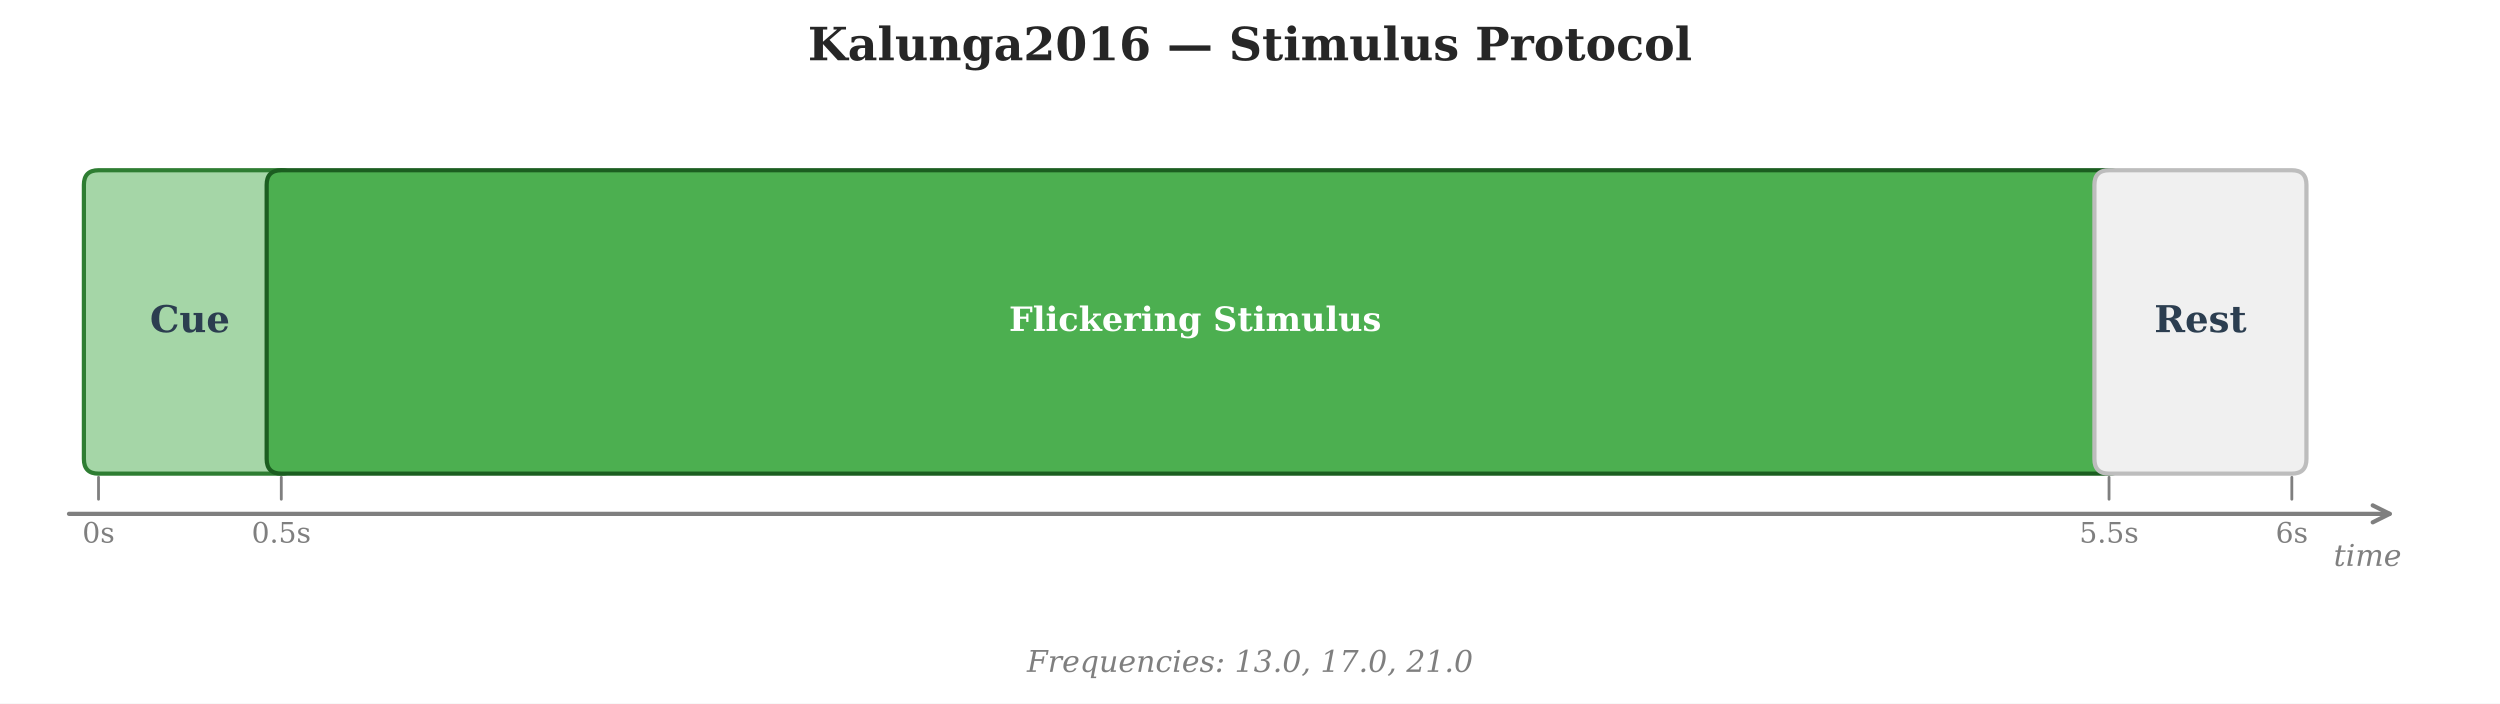
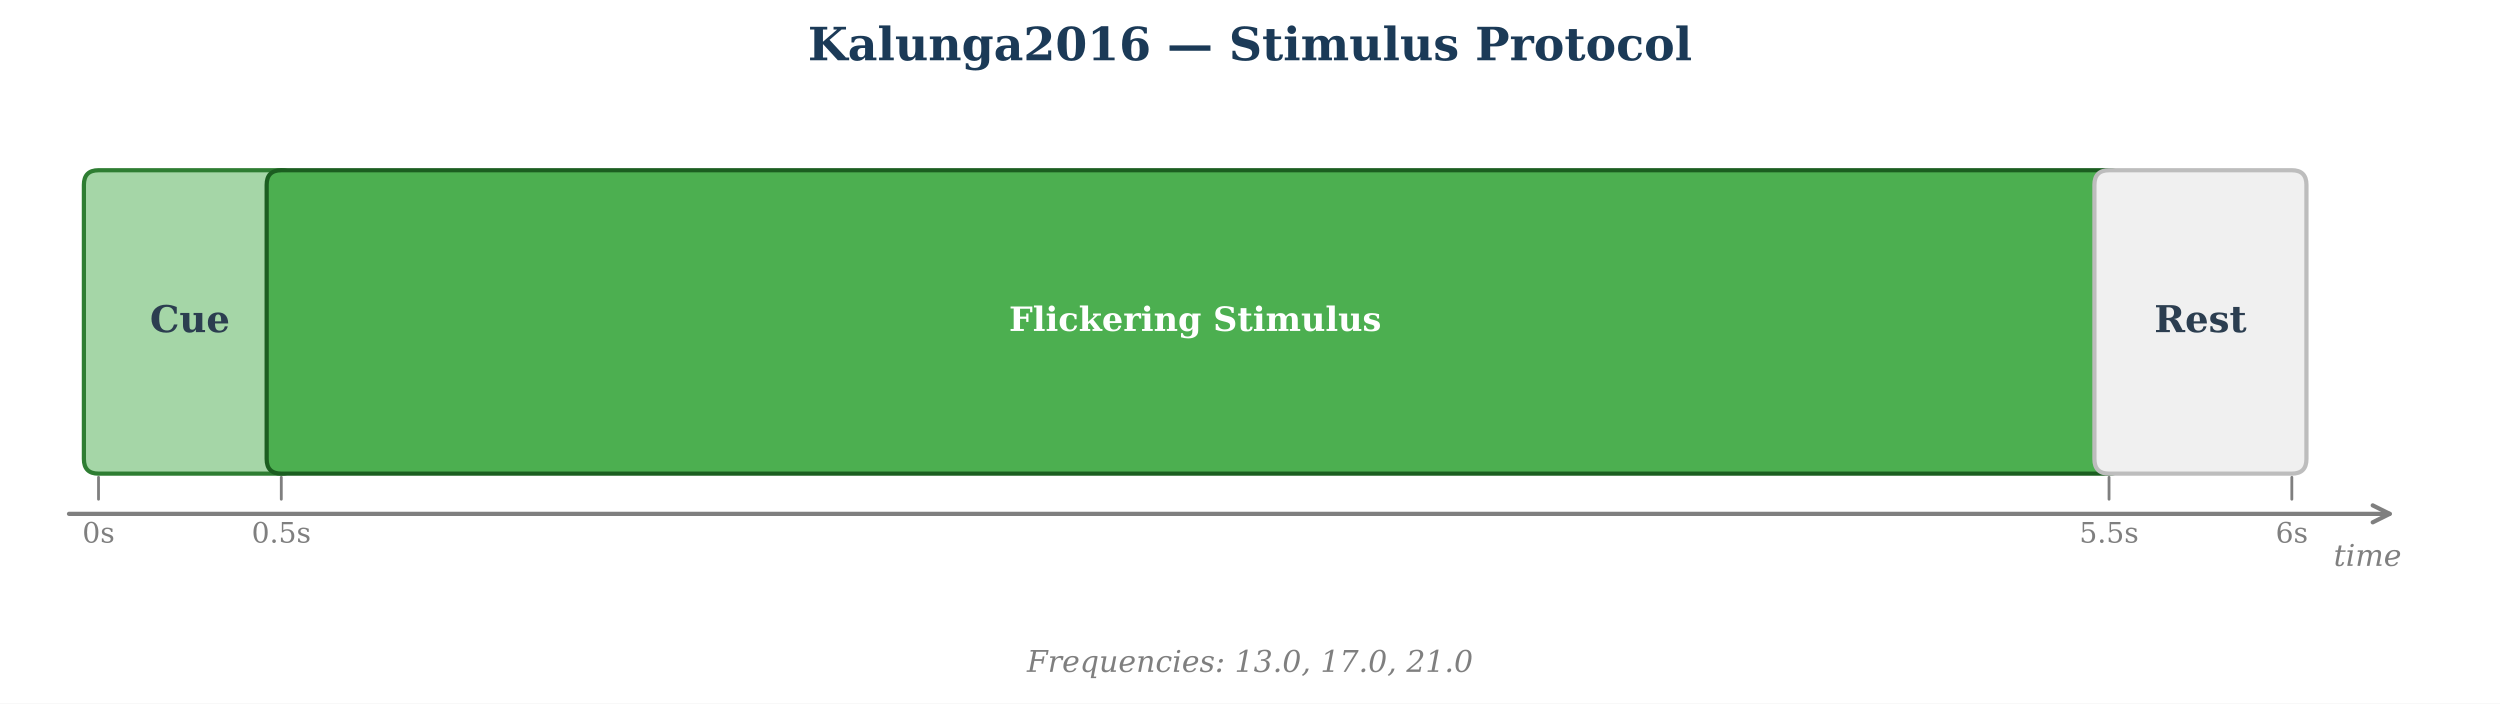
<svg xmlns="http://www.w3.org/2000/svg" xmlns:xlink="http://www.w3.org/1999/xlink" width="708.48pt" height="199.377pt" viewBox="0 0 708.48 199.377" version="1.1">
  <defs>
    <style type="text/css">*{stroke-linejoin: round; stroke-linecap: butt}</style>
  </defs>
  <g id="figure_1">
    <g id="patch_1">
      <path d="M 0 199.377  L 708.48 199.377  L 708.48 0  L 0 0  z " style="fill: #ffffff" />
    </g>
    <g id="axes_1">
      <g id="patch_2">
-         <path d="M 27.919 134.226  L 79.716 134.226  Q 83.86 134.226 83.86 130.082  L 83.86 52.387  Q 83.86 48.243 79.716 48.243  L 27.919 48.243  Q 23.775 48.243 23.775 52.387  L 23.775 130.082  Q 23.775 134.226 27.919 134.226  z " clip-path="url(#p975a5ae510)" style="fill: #a5d6a7; stroke: #2e7d32; stroke-width: 1.2" />
+         <path d="M 27.919 134.226  L 79.716 134.226  Q 83.86 134.226 83.86 130.082  L 83.86 52.387  Q 83.86 48.243 79.716 48.243  L 27.919 48.243  Q 23.775 48.243 23.775 52.387  L 23.775 130.082  Q 23.775 134.226 27.919 134.226  z " clip-path="url(#pebda225f97)" style="fill: #a5d6a7; stroke: #2e7d32; stroke-width: 1.2" />
      </g>
      <g id="patch_3">
-         <path d="M 79.716 134.226  L 597.686 134.226  Q 601.83 134.226 601.83 130.082  L 601.83 52.387  Q 601.83 48.243 597.686 48.243  L 79.716 48.243  Q 75.572 48.243 75.572 52.387  L 75.572 130.082  Q 75.572 134.226 79.716 134.226  z " clip-path="url(#p975a5ae510)" style="fill: #4caf50; stroke: #1b5e20; stroke-width: 1.2" />
+         <path d="M 79.716 134.226  L 597.686 134.226  Q 601.83 134.226 601.83 130.082  L 601.83 52.387  Q 601.83 48.243 597.686 48.243  L 79.716 48.243  Q 75.572 48.243 75.572 52.387  L 75.572 130.082  Q 75.572 134.226 79.716 134.226  z " clip-path="url(#pebda225f97)" style="fill: #4caf50; stroke: #1b5e20; stroke-width: 1.2" />
      </g>
      <g id="patch_4">
-         <path d="M 597.686 134.226  L 649.483 134.226  Q 653.627 134.226 653.627 130.082  L 653.627 52.387  Q 653.627 48.243 649.483 48.243  L 597.686 48.243  Q 593.542 48.243 593.542 52.387  L 593.542 130.082  Q 593.542 134.226 597.686 134.226  z " clip-path="url(#p975a5ae510)" style="fill: #f0f0f0; stroke: #bdbdbd; stroke-width: 1.2" />
+         <path d="M 597.686 134.226  L 649.483 134.226  Q 653.627 134.226 653.627 130.082  L 653.627 52.387  Q 653.627 48.243 649.483 48.243  L 597.686 48.243  Q 593.542 48.243 593.542 52.387  L 593.542 130.082  Q 593.542 134.226 597.686 134.226  z " clip-path="url(#pebda225f97)" style="fill: #f0f0f0; stroke: #bdbdbd; stroke-width: 1.2" />
      </g>
      <g id="line2d_1">
-         <path d="M 27.919 135.262  L 27.919 141.477  " clip-path="url(#p975a5ae510)" style="fill: none; stroke: #7f7f7f; stroke-width: 0.8; stroke-linecap: round" />
+         <path d="M 27.919 135.262  L 27.919 141.477  " clip-path="url(#pebda225f97)" style="fill: none; stroke: #7f7f7f; stroke-width: 0.8; stroke-linecap: round" />
      </g>
      <g id="line2d_2">
-         <path d="M 79.716 135.262  L 79.716 141.477  " clip-path="url(#p975a5ae510)" style="fill: none; stroke: #7f7f7f; stroke-width: 0.8; stroke-linecap: round" />
+         <path d="M 79.716 135.262  L 79.716 141.477  " clip-path="url(#pebda225f97)" style="fill: none; stroke: #7f7f7f; stroke-width: 0.8; stroke-linecap: round" />
      </g>
      <g id="line2d_3">
-         <path d="M 597.686 135.262  L 597.686 141.477  " clip-path="url(#p975a5ae510)" style="fill: none; stroke: #7f7f7f; stroke-width: 0.8; stroke-linecap: round" />
+         <path d="M 597.686 135.262  L 597.686 141.477  " clip-path="url(#pebda225f97)" style="fill: none; stroke: #7f7f7f; stroke-width: 0.8; stroke-linecap: round" />
      </g>
      <g id="line2d_4">
-         <path d="M 649.483 135.262  L 649.483 141.477  " clip-path="url(#p975a5ae510)" style="fill: none; stroke: #7f7f7f; stroke-width: 0.8; stroke-linecap: round" />
+         <path d="M 649.483 135.262  L 649.483 141.477  " clip-path="url(#pebda225f97)" style="fill: none; stroke: #7f7f7f; stroke-width: 0.8; stroke-linecap: round" />
      </g>
      <g id="text_1">
-         <g clip-path="url(#p975a5ae510)">
+         <g clip-path="url(#pebda225f97)">
          <g style="fill: #2c3e50" transform="translate(42.48141 94.13173) scale(0.105 -0.105)">
            <defs>
              <path id="DejaVuSerif-Bold-43" d="M 4769 1331  Q 4584 609 4106 259  Q 3628 -91 2822 -91  Q 1641 -91 955 561  Q 269 1213 269 2328  Q 269 3447 955 4098  Q 1641 4750 2822 4750  Q 3238 4750 3688 4650  Q 4138 4550 4641 4347  L 4641 3200  L 4244 3200  Q 4122 3788 3800 4080  Q 3478 4372 2950 4372  Q 2269 4372 1937 3870  Q 1606 3369 1606 2328  Q 1606 1288 1937 788  Q 2269 288 2956 288  Q 3422 288 3717 547  Q 4013 806 4147 1331  L 4769 1331  z " transform="scale(0.015625)" />
              <path id="DejaVuSerif-Bold-75" d="M 3963 3322  L 3963 378  L 4434 378  L 4434 0  L 2853 0  L 2853 469  Q 2656 172 2400 40  Q 2144 -91 1753 -91  Q 1194 -91 908 239  Q 622 569 622 1209  L 622 2944  L 147 2944  L 147 3322  L 1728 3322  L 1728 1381  Q 1728 763 1831 595  Q 1934 428 2209 428  Q 2544 428 2698 675  Q 2853 922 2853 1459  L 2853 2944  L 2450 2944  L 2450 3322  L 3963 3322  z " transform="scale(0.015625)" />
              <path id="DejaVuSerif-Bold-65" d="M 2566 1875  Q 2566 2531 2444 2795  Q 2322 3059 2028 3059  Q 1744 3059 1620 2800  Q 1497 2541 1497 1931  L 1497 1875  L 2566 1875  z M 3781 1503  L 1497 1503  L 1497 1478  Q 1497 834 1690 548  Q 1884 263 2316 263  Q 2675 263 2897 453  Q 3119 644 3181 1006  L 3700 1006  Q 3566 441 3166 175  Q 2766 -91 2047 -91  Q 1184 -91 723 364  Q 263 819 263 1663  Q 263 2488 734 2950  Q 1206 3413 2047 3413  Q 2872 3413 3312 2927  Q 3753 2441 3781 1503  z " transform="scale(0.015625)" />
            </defs>
            <use xlink:href="#DejaVuSerif-Bold-43" />
            <use xlink:href="#DejaVuSerif-Bold-75" transform="translate(79.58984 0)" />
            <use xlink:href="#DejaVuSerif-Bold-65" transform="translate(152.2949 0)" />
          </g>
        </g>
      </g>
      <g id="text_2">
-         <g clip-path="url(#p975a5ae510)">
+         <g clip-path="url(#pebda225f97)">
          <g style="fill: #ffffff" transform="translate(285.9395 93.78825) scale(0.095 -0.095)">
            <defs>
              <path id="DejaVuSerif-Bold-46" d="M 300 0  L 300 378  L 897 378  L 897 4288  L 300 4288  L 300 4666  L 4459 4666  L 4459 3566  L 4031 3566  L 4031 4238  L 2106 4238  L 2106 2741  L 3291 2741  L 3291 3334  L 3719 3334  L 3719 1722  L 3291 1722  L 3291 2316  L 2106 2316  L 2106 378  L 2841 378  L 2841 0  L 300 0  z " transform="scale(0.015625)" />
              <path id="DejaVuSerif-Bold-6c" d="M 1797 378  L 2272 378  L 2272 0  L 219 0  L 219 378  L 691 378  L 691 4488  L 219 4488  L 219 4863  L 1797 4863  L 1797 378  z " transform="scale(0.015625)" />
              <path id="DejaVuSerif-Bold-69" d="M 588 4263  Q 588 4516 763 4689  Q 938 4863 1191 4863  Q 1438 4863 1611 4689  Q 1784 4516 1784 4263  Q 1784 4016 1611 3842  Q 1438 3669 1191 3669  Q 938 3669 763 3841  Q 588 4013 588 4263  z M 1797 378  L 2272 378  L 2272 0  L 219 0  L 219 378  L 691 378  L 691 2944  L 219 2944  L 219 3322  L 1797 3322  L 1797 378  z " transform="scale(0.015625)" />
              <path id="DejaVuSerif-Bold-63" d="M 3609 1038  Q 3491 469 3123 189  Q 2756 -91 2125 -91  Q 1238 -91 750 368  Q 263 828 263 1663  Q 263 2488 744 2950  Q 1225 3413 2081 3413  Q 2428 3413 2781 3347  Q 3134 3281 3500 3150  L 3500 2228  L 3150 2228  Q 3100 2650 2903 2854  Q 2706 3059 2350 3059  Q 1888 3059 1692 2746  Q 1497 2434 1497 1663  Q 1497 909 1687 586  Q 1878 263 2309 263  Q 2644 263 2845 463  Q 3047 663 3091 1038  L 3609 1038  z " transform="scale(0.015625)" />
              <path id="DejaVuSerif-Bold-6b" d="M 2216 0  L 219 0  L 219 378  L 691 378  L 691 4488  L 219 4488  L 219 4863  L 1797 4863  L 1797 1741  L 3138 2944  L 2741 2944  L 2741 3322  L 4256 3322  L 4256 2944  L 3641 2944  L 2784 2175  L 4184 378  L 4544 378  L 4544 0  L 2638 0  L 2638 378  L 3028 378  L 2106 1563  L 1797 1288  L 1797 378  L 2216 378  L 2216 0  z " transform="scale(0.015625)" />
              <path id="DejaVuSerif-Bold-72" d="M 3438 3359  L 3438 2369  L 3084 2369  Q 3066 2634 2941 2764  Q 2816 2894 2578 2894  Q 2216 2894 2006 2575  Q 1797 2256 1797 1691  L 1797 378  L 2400 378  L 2400 0  L 219 0  L 219 378  L 691 378  L 691 2944  L 184 2944  L 184 3322  L 1797 3322  L 1797 2731  Q 1959 3078 2226 3245  Q 2494 3413 2881 3413  Q 2978 3413 3117 3398  Q 3256 3384 3438 3359  z " transform="scale(0.015625)" />
              <path id="DejaVuSerif-Bold-6e" d="M 219 0  L 219 378  L 691 378  L 691 2944  L 219 2944  L 219 3322  L 1797 3322  L 1797 2853  Q 1997 3150 2253 3281  Q 2509 3413 2900 3413  Q 3459 3413 3745 3083  Q 4031 2753 4031 2113  L 4031 378  L 4506 378  L 4506 0  L 2522 0  L 2522 378  L 2925 378  L 2925 2144  Q 2925 2566 2817 2730  Q 2709 2894 2444 2894  Q 2109 2894 1953 2648  Q 1797 2403 1797 1869  L 1797 378  L 2203 378  L 2203 0  L 219 0  z " transform="scale(0.015625)" />
              <path id="DejaVuSerif-Bold-67" d="M 3853 2944  L 3853 44  Q 3853 -656 3354 -1039  Q 2856 -1422 1947 -1422  Q 1616 -1422 1275 -1370  Q 934 -1319 575 -1216  L 575 -422  L 928 -422  Q 975 -750 1192 -909  Q 1409 -1069 1813 -1069  Q 2325 -1069 2536 -823  Q 2747 -578 2747 44  L 2747 422  Q 2606 163 2367 36  Q 2128 -91 1778 -91  Q 1072 -91 667 378  Q 263 847 263 1663  Q 263 2481 667 2947  Q 1072 3413 1778 3413  Q 2128 3413 2367 3286  Q 2606 3159 2747 2900  L 2747 3322  L 4325 3322  L 4325 2944  L 3853 2944  z M 2747 1825  Q 2747 2406 2597 2665  Q 2447 2925 2119 2925  Q 1775 2925 1636 2651  Q 1497 2378 1497 1663  Q 1497 947 1637 672  Q 1778 397 2119 397  Q 2447 397 2597 656  Q 2747 916 2747 1497  L 2747 1825  z " transform="scale(0.015625)" />
              <path id="DejaVuSerif-Bold-20" transform="scale(0.015625)" />
              <path id="DejaVuSerif-Bold-53" d="M 494 225  L 494 1331  L 891 1331  Q 981 806 1318 547  Q 1656 288 2253 288  Q 2738 288 2991 472  Q 3244 656 3244 1013  Q 3244 1294 3072 1450  Q 2900 1606 2363 1741  L 1663 1913  Q 978 2088 700 2398  Q 422 2709 422 3284  Q 422 3978 883 4364  Q 1344 4750 2175 4750  Q 2584 4750 3026 4681  Q 3469 4613 3944 4475  L 3944 3444  L 3547 3444  Q 3456 3925 3150 4148  Q 2844 4372 2278 4372  Q 1816 4372 1580 4211  Q 1344 4050 1344 3731  Q 1344 3441 1506 3289  Q 1669 3138 2303 2975  L 3003 2803  Q 3653 2641 3945 2297  Q 4238 1953 4238 1350  Q 4238 644 3750 276  Q 3263 -91 2316 -91  Q 1859 -91 1409 -12  Q 959 66 494 225  z " transform="scale(0.015625)" />
              <path id="DejaVuSerif-Bold-74" d="M 634 2944  L 153 2944  L 153 3322  L 634 3322  L 634 4353  L 1741 4353  L 1741 3322  L 2663 3322  L 2663 2944  L 1741 2944  L 1741 909  Q 1741 475 1809 369  Q 1878 263 2059 263  Q 2259 263 2356 397  Q 2453 531 2459 813  L 2925 813  Q 2897 313 2651 111  Q 2406 -91 1806 -91  Q 1122 -91 878 123  Q 634 338 634 909  L 634 2944  z " transform="scale(0.015625)" />
              <path id="DejaVuSerif-Bold-6d" d="M 3884 2778  Q 4116 3109 4384 3261  Q 4653 3413 5013 3413  Q 5584 3413 5867 3089  Q 6150 2766 6150 2113  L 6150 378  L 6625 378  L 6625 0  L 4647 0  L 4647 378  L 5044 378  L 5044 1947  Q 5044 2569 4948 2731  Q 4853 2894 4594 2894  Q 4300 2894 4137 2667  Q 3975 2441 3975 2022  L 3975 378  L 4372 378  L 4372 0  L 2472 0  L 2472 378  L 2869 378  L 2869 1947  Q 2869 2569 2772 2731  Q 2675 2894 2419 2894  Q 2122 2894 1959 2667  Q 1797 2441 1797 2022  L 1797 378  L 2194 378  L 2194 0  L 219 0  L 219 378  L 691 378  L 691 2944  L 219 2944  L 219 3322  L 1797 3322  L 1797 2853  Q 1991 3144 2241 3278  Q 2491 3413 2834 3413  Q 3241 3413 3494 3258  Q 3747 3103 3884 2778  z " transform="scale(0.015625)" />
              <path id="DejaVuSerif-Bold-73" d="M 300 97  L 300 1025  L 653 1025  Q 697 653 931 458  Q 1166 263 1569 263  Q 1906 263 2086 380  Q 2266 497 2266 716  Q 2266 916 2152 1025  Q 2038 1134 1709 1216  L 1253 1331  Q 738 1459 506 1698  Q 275 1938 275 2344  Q 275 2884 650 3148  Q 1025 3413 1806 3413  Q 2100 3413 2433 3364  Q 2766 3316 3169 3213  L 3169 2375  L 2816 2375  Q 2788 2716 2573 2887  Q 2359 3059 1959 3059  Q 1622 3059 1448 2951  Q 1275 2844 1275 2638  Q 1275 2469 1375 2372  Q 1475 2275 1734 2209  L 2188 2094  Q 2841 1928 3091 1684  Q 3341 1441 3341 1006  Q 3341 444 2939 176  Q 2538 -91 1691 -91  Q 1381 -91 1034 -44  Q 688 3 300 97  z " transform="scale(0.015625)" />
            </defs>
            <use xlink:href="#DejaVuSerif-Bold-46" />
            <use xlink:href="#DejaVuSerif-Bold-6c" transform="translate(70.99609 0)" />
            <use xlink:href="#DejaVuSerif-Bold-69" transform="translate(108.9844 0)" />
            <use xlink:href="#DejaVuSerif-Bold-63" transform="translate(146.9727 0)" />
            <use xlink:href="#DejaVuSerif-Bold-6b" transform="translate(207.8613 0)" />
            <use xlink:href="#DejaVuSerif-Bold-65" transform="translate(277.1484 0)" />
            <use xlink:href="#DejaVuSerif-Bold-72" transform="translate(340.7715 0)" />
            <use xlink:href="#DejaVuSerif-Bold-69" transform="translate(393.457 0)" />
            <use xlink:href="#DejaVuSerif-Bold-6e" transform="translate(431.4453 0)" />
            <use xlink:href="#DejaVuSerif-Bold-67" transform="translate(504.1504 0)" />
            <use xlink:href="#DejaVuSerif-Bold-20" transform="translate(574.0723 0)" />
            <use xlink:href="#DejaVuSerif-Bold-53" transform="translate(608.8867 0)" />
            <use xlink:href="#DejaVuSerif-Bold-74" transform="translate(681.1035 0)" />
            <use xlink:href="#DejaVuSerif-Bold-69" transform="translate(727.2949 0)" />
            <use xlink:href="#DejaVuSerif-Bold-6d" transform="translate(765.2832 0)" />
            <use xlink:href="#DejaVuSerif-Bold-75" transform="translate(871.0938 0)" />
            <use xlink:href="#DejaVuSerif-Bold-6c" transform="translate(943.7988 0)" />
            <use xlink:href="#DejaVuSerif-Bold-75" transform="translate(981.7871 0)" />
            <use xlink:href="#DejaVuSerif-Bold-73" transform="translate(1054.492 0)" />
          </g>
        </g>
      </g>
      <g id="text_3">
-         <g clip-path="url(#p975a5ae510)">
+         <g clip-path="url(#pebda225f97)">
          <g style="fill: #2c3e50" transform="translate(610.5005 94.13173) scale(0.105 -0.105)">
            <defs>
              <path id="DejaVuSerif-Bold-52" d="M 3397 2278  Q 3675 2238 3865 2094  Q 4056 1950 4197 1678  L 4878 378  L 5356 378  L 5356 0  L 3822 0  L 3078 1409  Q 2863 1847 2711 1967  Q 2559 2088 2291 2088  L 2100 2088  L 2100 378  L 2700 378  L 2700 0  L 300 0  L 300 378  L 897 378  L 897 4288  L 300 4288  L 300 4666  L 2963 4666  Q 3775 4666 4217 4339  Q 4659 4013 4659 3413  Q 4659 2925 4345 2642  Q 4031 2359 3397 2278  z M 2100 2463  L 2509 2463  Q 2947 2463 3183 2700  Q 3419 2938 3419 3378  Q 3419 3819 3183 4053  Q 2947 4288 2509 4288  L 2100 4288  L 2100 2463  z " transform="scale(0.015625)" />
            </defs>
            <use xlink:href="#DejaVuSerif-Bold-52" />
            <use xlink:href="#DejaVuSerif-Bold-65" transform="translate(83.10547 0)" />
            <use xlink:href="#DejaVuSerif-Bold-73" transform="translate(146.7285 0)" />
            <use xlink:href="#DejaVuSerif-Bold-74" transform="translate(203.0273 0)" />
          </g>
        </g>
      </g>
      <g id="text_4">
        <g style="fill: #7f7f7f" transform="translate(23.32131 153.7719) scale(0.08 -0.08)">
          <defs>
            <path id="DejaVuSerif-30" d="M 2034 219  Q 2513 219 2750 744  Q 2988 1269 2988 2328  Q 2988 3391 2750 3916  Q 2513 4441 2034 4441  Q 1556 4441 1318 3916  Q 1081 3391 1081 2328  Q 1081 1269 1318 744  Q 1556 219 2034 219  z M 2034 -91  Q 1275 -91 848 546  Q 422 1184 422 2328  Q 422 3475 848 4112  Q 1275 4750 2034 4750  Q 2797 4750 3222 4112  Q 3647 3475 3647 2328  Q 3647 1184 3222 546  Q 2797 -91 2034 -91  z " transform="scale(0.015625)" />
            <path id="DejaVuSerif-73" d="M 359 184  L 359 959  L 691 959  Q 703 588 923 403  Q 1144 219 1575 219  Q 1963 219 2166 364  Q 2369 509 2369 788  Q 2369 1006 2220 1140  Q 2072 1275 1594 1428  L 1178 1569  Q 750 1706 558 1912  Q 366 2119 366 2438  Q 366 2894 700 3153  Q 1034 3413 1625 3413  Q 1888 3413 2178 3344  Q 2469 3275 2778 3144  L 2778 2419  L 2447 2419  Q 2434 2741 2221 2922  Q 2009 3103 1644 3103  Q 1281 3103 1095 2975  Q 909 2847 909 2591  Q 909 2381 1050 2254  Q 1191 2128 1613 1997  L 2069 1856  Q 2541 1709 2748 1489  Q 2956 1269 2956 922  Q 2956 450 2595 179  Q 2234 -91 1600 -91  Q 1278 -91 972 -22  Q 666 47 359 184  z " transform="scale(0.015625)" />
          </defs>
          <use xlink:href="#DejaVuSerif-30" />
          <use xlink:href="#DejaVuSerif-73" transform="translate(63.62305 0)" />
        </g>
      </g>
      <g id="text_5">
        <g style="fill: #7f7f7f" transform="translate(71.30207 153.7719) scale(0.08 -0.08)">
          <defs>
            <path id="DejaVuSerif-2e" d="M 603 325  Q 603 500 722 622  Q 841 744 1019 744  Q 1191 744 1312 622  Q 1434 500 1434 325  Q 1434 153 1312 31  Q 1191 -91 1019 -91  Q 841 -91 722 29  Q 603 150 603 325  z " transform="scale(0.015625)" />
            <path id="DejaVuSerif-35" d="M 3219 4666  L 3219 4153  L 1081 4153  L 1081 2816  Q 1244 2928 1461 2984  Q 1678 3041 1947 3041  Q 2703 3041 3140 2622  Q 3578 2203 3578 1478  Q 3578 738 3136 323  Q 2694 -91 1894 -91  Q 1572 -91 1234 -12  Q 897 66 544 225  L 544 1131  L 897 1131  Q 925 688 1179 453  Q 1434 219 1894 219  Q 2388 219 2653 544  Q 2919 869 2919 1478  Q 2919 2084 2655 2407  Q 2391 2731 1894 2731  Q 1613 2731 1398 2631  Q 1184 2531 1019 2322  L 750 2322  L 750 4666  L 3219 4666  z " transform="scale(0.015625)" />
          </defs>
          <use xlink:href="#DejaVuSerif-30" />
          <use xlink:href="#DejaVuSerif-2e" transform="translate(63.62305 0)" />
          <use xlink:href="#DejaVuSerif-35" transform="translate(95.41016 0)" />
          <use xlink:href="#DejaVuSerif-73" transform="translate(159.0332 0)" />
        </g>
      </g>
      <g id="text_6">
        <g style="fill: #7f7f7f" transform="translate(589.2722 153.7719) scale(0.08 -0.08)">
          <use xlink:href="#DejaVuSerif-35" />
          <use xlink:href="#DejaVuSerif-2e" transform="translate(63.62305 0)" />
          <use xlink:href="#DejaVuSerif-35" transform="translate(95.41016 0)" />
          <use xlink:href="#DejaVuSerif-73" transform="translate(159.0332 0)" />
        </g>
      </g>
      <g id="text_7">
        <g style="fill: #7f7f7f" transform="translate(644.8855 153.7719) scale(0.08 -0.08)">
          <defs>
            <path id="DejaVuSerif-36" d="M 2094 219  Q 2534 219 2771 542  Q 3009 866 3009 1472  Q 3009 2078 2771 2401  Q 2534 2725 2094 2725  Q 1647 2725 1412 2412  Q 1178 2100 1178 1509  Q 1178 888 1415 553  Q 1653 219 2094 219  z M 1075 2569  Q 1288 2803 1556 2918  Q 1825 3034 2163 3034  Q 2859 3034 3264 2615  Q 3669 2197 3669 1472  Q 3669 763 3233 336  Q 2797 -91 2069 -91  Q 1278 -91 853 498  Q 428 1088 428 2181  Q 428 3406 931 4078  Q 1434 4750 2350 4750  Q 2597 4750 2869 4703  Q 3141 4656 3425 4563  L 3425 3794  L 3072 3794  Q 3034 4109 2831 4275  Q 2628 4441 2284 4441  Q 1678 4441 1381 3981  Q 1084 3522 1075 2569  z " transform="scale(0.015625)" />
          </defs>
          <use xlink:href="#DejaVuSerif-36" />
          <use xlink:href="#DejaVuSerif-73" transform="translate(63.62305 0)" />
        </g>
      </g>
      <g id="patch_5">
        <path d="M 19.56 145.621  Q 349.061 145.621 677.22 145.621  " style="fill: none; stroke: #7f7f7f; stroke-width: 1.2; stroke-linecap: round" />
        <path d="M 672.42 143.221  L 677.22 145.621  L 672.42 148.021  " style="fill: none; stroke: #7f7f7f; stroke-width: 1.2; stroke-linecap: round" />
      </g>
      <g id="text_8">
        <g style="fill: #7f7f7f" transform="translate(661.3353 160.3674) scale(0.085 -0.085)">
          <defs>
            <path id="DejaVuSerif-Italic-74" d="M 856 2988  L 350 2988  L 416 3322  L 922 3322  L 1122 4353  L 1700 4353  L 1500 3322  L 2581 3322  L 2516 2988  L 1434 2988  L 1025 878  Q 978 631 978 488  Q 978 388 1000 338  Q 1059 219 1278 219  Q 1503 219 1633 351  Q 1763 484 1825 781  L 2259 781  Q 2147 328 1884 118  Q 1622 -91 1169 -91  Q 672 -91 506 131  Q 406 266 406 516  Q 406 675 447 878  L 856 2988  z " transform="scale(0.015625)" />
            <path id="DejaVuSerif-Italic-69" d="M 1009 4353  Q 1038 4497 1163 4603  Q 1288 4709 1434 4709  Q 1578 4709 1663 4603  Q 1728 4522 1728 4422  Q 1728 4388 1719 4353  Q 1691 4206 1567 4103  Q 1444 4000 1297 4000  Q 1150 4000 1066 4103  Q 1003 4181 1003 4281  Q 1003 4316 1009 4353  z M 963 331  L 1506 331  L 1444 0  L 325 0  L 903 2988  L 353 2988  L 419 3322  L 1544 3322  L 963 331  z " transform="scale(0.015625)" />
            <path id="DejaVuSerif-Italic-6d" d="M 3503 2675  Q 3741 3041 4034 3227  Q 4328 3413 4672 3413  Q 5194 3413 5388 3088  Q 5503 2894 5503 2578  Q 5503 2372 5453 2113  L 5106 331  L 5625 331  L 5563 0  L 4469 0  L 4866 2047  Q 4913 2291 4913 2466  Q 4913 2659 4856 2772  Q 4750 2988 4403 2988  Q 4019 2988 3761 2697  Q 3503 2406 3394 1850  L 3034 0  L 2459 0  L 2863 2069  Q 2906 2303 2906 2472  Q 2906 2666 2850 2775  Q 2741 2988 2394 2988  Q 2009 2988 1751 2697  Q 1494 2406 1384 1850  L 1025 0  L 450 0  L 1031 2994  L 481 2994  L 544 3322  L 1669 3322  L 1556 2731  Q 1778 3063 2059 3238  Q 2341 3413 2653 3413  Q 3041 3413 3262 3220  Q 3484 3028 3503 2675  z " transform="scale(0.015625)" />
            <path id="DejaVuSerif-Italic-65" d="M 938 1275  Q 925 1156 925 1050  Q 925 756 1031 563  Q 1216 219 1709 219  Q 2072 219 2250 328  Q 2569 525 2644 778  L 3066 778  Q 2941 381 2475 103  Q 2150 -91 1506 -91  Q 863 -91 516 388  Q 272 722 272 1206  Q 272 1419 319 1659  Q 472 2450 1000 2931  Q 1528 3413 2278 3413  Q 3500 3413 3500 2547  Q 3500 1913 2859 1603  Q 2206 1288 938 1275  z M 2541 1975  Q 2891 2181 2891 2569  Q 2891 3103 2181 3103  Q 1763 3103 1472 2784  Q 1181 2466 1003 1606  Q 2006 1653 2541 1975  z " transform="scale(0.015625)" />
          </defs>
          <use xlink:href="#DejaVuSerif-Italic-74" />
          <use xlink:href="#DejaVuSerif-Italic-69" transform="translate(40.18555 0)" />
          <use xlink:href="#DejaVuSerif-Italic-6d" transform="translate(72.16797 0)" />
          <use xlink:href="#DejaVuSerif-Italic-65" transform="translate(166.9922 0)" />
        </g>
      </g>
      <g id="text_9">
        <g style="fill: #7f7f7f" transform="translate(291.0239 190.4097) scale(0.085 -0.085)">
          <defs>
            <path id="DejaVuSerif-Italic-46" d="M -97 0  L -34 331  L 559 331  L 1338 4331  L 744 4331  L 809 4666  L 4628 4666  L 4428 3628  L 4044 3628  L 4169 4281  L 1963 4281  L 1659 2719  L 3253 2719  L 3366 3303  L 3750 3303  L 3450 1753  L 3066 1753  L 3178 2338  L 1584 2338  L 1194 331  L 1941 331  L 1878 0  L -97 0  z " transform="scale(0.015625)" />
            <path id="DejaVuSerif-Italic-72" d="M 3375 3328  L 3213 2497  L 2881 2497  Q 2891 2559 2891 2613  Q 2891 2775 2816 2866  Q 2719 2988 2484 2988  Q 2059 2988 1775 2694  Q 1491 2400 1384 1850  L 1025 0  L 450 0  L 1031 2994  L 481 2994  L 544 3322  L 1669 3322  L 1556 2731  Q 1791 3078 2089 3245  Q 2388 3413 2769 3413  Q 2909 3413 3059 3391  Q 3209 3369 3375 3328  z " transform="scale(0.015625)" />
            <path id="DejaVuSerif-Italic-71" d="M 2684 519  Q 2469 206 2206 56  Q 1944 -91 1597 -91  Q 1047 -91 769 281  Q 594 516 575 841  Q 563 1031 606 1256  Q 822 2359 1588 2928  Q 2241 3409 3006 3413  Q 3613 3416 3803 3322  L 2963 -1000  L 3516 -1000  L 3450 -1331  L 2322 -1331  L 2684 519  z M 2916 3094  Q 2316 3094 1850 2625  Q 1388 2153 1219 1297  Q 1172 1044 1184 853  Q 1197 659 1275 528  Q 1428 269 1828 269  Q 2222 269 2489 583  Q 2756 897 2872 1497  L 3166 3003  Q 3169 3094 2916 3094  z " transform="scale(0.015625)" />
            <path id="DejaVuSerif-Italic-75" d="M 3097 3322  L 3672 3322  L 3091 331  L 3634 331  L 3572 0  L 2453 0  L 2566 588  Q 2341 256 2055 82  Q 1769 -91 1434 -91  Q 881 -91 681 225  Q 559 413 559 734  Q 559 944 613 1209  L 956 2988  L 438 2988  L 503 3322  L 1600 3322  L 1225 1388  Q 1163 1066 1163 853  Q 1163 663 1213 556  Q 1316 331 1697 331  Q 2097 331 2364 625  Q 2631 919 2738 1478  L 3097 3322  z " transform="scale(0.015625)" />
            <path id="DejaVuSerif-Italic-6e" d="M 450 0  L 1031 2988  L 481 2988  L 544 3322  L 1669 3322  L 1556 2731  Q 1781 3069 2068 3241  Q 2356 3413 2694 3413  Q 3244 3413 3444 3097  Q 3563 2906 3563 2588  Q 3563 2378 3509 2113  L 3163 331  L 3675 331  L 3613 0  L 2522 0  L 2897 1931  Q 2959 2253 2959 2469  Q 2959 2659 2909 2769  Q 2803 2994 2425 2994  Q 2025 2994 1759 2701  Q 1494 2409 1384 1850  L 1025 0  L 450 0  z " transform="scale(0.015625)" />
            <path id="DejaVuSerif-Italic-63" d="M 3163 997  Q 2938 466 2536 187  Q 2134 -91 1584 -91  Q 859 -91 513 388  Q 272 722 272 1203  Q 272 1419 319 1663  Q 475 2459 1008 2936  Q 1541 3413 2266 3413  Q 2581 3413 2879 3339  Q 3178 3266 3463 3116  L 3300 2266  L 2966 2266  Q 2966 2309 2966 2347  Q 2966 2722 2803 2903  Q 2622 3103 2213 3103  Q 1747 3103 1439 2742  Q 1131 2381 991 1663  Q 928 1334 928 1078  Q 928 778 1016 581  Q 1181 219 1650 219  Q 2022 219 2281 412  Q 2541 606 2700 997  L 3163 997  z " transform="scale(0.015625)" />
            <path id="DejaVuSerif-Italic-73" d="M 222 959  L 553 959  Q 541 869 541 788  Q 541 219 1313 219  Q 2088 219 2200 788  Q 2209 844 2209 944  Q 2209 1041 2103 1158  Q 1997 1275 1550 1428  L 1159 1569  Q 759 1706 629 1882  Q 500 2059 500 2263  Q 500 2344 516 2438  Q 606 2894 990 3153  Q 1375 3413 1931 3413  Q 2484 3413 3066 3144  L 2925 2419  L 2594 2419  Q 2606 2491 2606 2553  Q 2606 2781 2448 2942  Q 2291 3103 1925 3103  Q 1191 3103 1091 2591  Q 1078 2538 1078 2444  Q 1078 2347 1179 2237  Q 1281 2128 1678 1997  L 2106 1856  Q 2550 1709 2716 1488  Q 2831 1331 2831 1178  Q 2831 522 2306 181  Q 1894 -91 1262 -91  Q 631 -91 72 184  L 222 959  z " transform="scale(0.015625)" />
            <path id="DejaVuSerif-Italic-3a" d="M 529 29  Q 434 150 468 325  Q 503 500 647 622  Q 791 744 966 744  Q 1141 744 1237 622  Q 1334 500 1300 325  Q 1266 150 1123 29  Q 981 -91 803 -91  Q 625 -91 529 29  z M 926 2067  Q 828 2188 862 2363  Q 897 2538 1040 2658  Q 1184 2778 1359 2778  Q 1538 2778 1633 2659  Q 1728 2541 1693 2362  Q 1659 2184 1518 2065  Q 1378 1947 1200 1947  Q 1025 1947 926 2067  z " transform="scale(0.015625)" />
            <path id="DejaVuSerif-Italic-20" transform="scale(0.015625)" />
            <path id="DejaVuSerif-Italic-31" d="M 447 0  L 513 331  L 1325 331  L 2078 4213  L 1019 3603  L 1100 4013  L 2381 4750  L 2813 4750  L 1953 331  L 2766 331  L 2700 0  L 447 0  z " transform="scale(0.015625)" />
            <path id="DejaVuSerif-Italic-33" d="M 1038 4469  Q 1431 4606 1781 4678  Q 2131 4750 2425 4750  Q 3109 4750 3436 4454  Q 3763 4159 3659 3634  Q 3578 3213 3258 2930  Q 2938 2647 2431 2547  Q 2988 2466 3241 2130  Q 3494 1794 3388 1259  Q 3263 606 2755 257  Q 2247 -91 1422 -91  Q 1056 -91 723 -12  Q 391 66 78 225  L 253 1131  L 603 1131  Q 547 681 775 450  Q 1003 219 1497 219  Q 1975 219 2304 495  Q 2634 772 2728 1253  Q 2834 1803 2604 2086  Q 2375 2369 1825 2369  L 1528 2369  L 1591 2688  L 1747 2688  Q 2294 2688 2611 2914  Q 2928 3141 3019 3597  Q 3097 4006 2914 4223  Q 2731 4441 2309 4441  Q 1888 4441 1616 4241  Q 1344 4041 1228 3647  L 878 3647  L 1038 4469  z " transform="scale(0.015625)" />
            <path id="DejaVuSerif-Italic-2e" d="M 664 29  Q 569 150 603 325  Q 638 500 780 622  Q 922 744 1100 744  Q 1272 744 1370 622  Q 1469 500 1434 325  Q 1400 153 1254 31  Q 1109 -91 938 -91  Q 759 -91 664 29  z " transform="scale(0.015625)" />
            <path id="DejaVuSerif-Italic-30" d="M 1011 744  Q 1147 219 1625 219  Q 2103 219 2442 744  Q 2781 1269 2988 2328  Q 3194 3391 3058 3916  Q 2922 4441 2444 4441  Q 1966 4441 1627 3916  Q 1288 3391 1081 2328  Q 875 1269 1011 744  z M 1563 -91  Q 803 -91 501 546  Q 200 1184 422 2328  Q 644 3475 1195 4112  Q 1747 4750 2506 4750  Q 3269 4750 3569 4112  Q 3869 3475 3647 2328  Q 3425 1184 2875 546  Q 2325 -91 1563 -91  z " transform="scale(0.015625)" />
            <path id="DejaVuSerif-Italic-2c" d="M 125 -622  Q 463 -406 656 -114  Q 850 178 931 594  L 953 709  L 1569 709  Q 1441 175 1139 -208  Q 838 -591 328 -872  L 125 -622  z " transform="scale(0.015625)" />
            <path id="DejaVuSerif-Italic-37" d="M 4000 4347  L 1331 0  L 866 0  L 3413 4153  L 1256 4153  L 1144 3578  L 778 3578  L 991 4666  L 4063 4666  L 4000 4347  z " transform="scale(0.015625)" />
            <path id="DejaVuSerif-Italic-32" d="M 1050 3553  L 700 3553  L 863 4384  Q 1231 4563 1589 4656  Q 1947 4750 2272 4750  Q 3000 4750 3353 4397  Q 3706 4044 3588 3438  Q 3456 2753 2313 1800  Q 2225 1728 2178 1691  L 772 513  L 2719 513  L 2831 1088  L 3197 1088  L 2984 0  L -25 0  L 41 341  L 1731 1753  Q 2291 2222 2567 2614  Q 2844 3006 2928 3438  Q 3019 3909 2825 4175  Q 2631 4441 2200 4441  Q 1753 4441 1467 4219  Q 1181 3997 1050 3553  z " transform="scale(0.015625)" />
          </defs>
          <use xlink:href="#DejaVuSerif-Italic-46" />
          <use xlink:href="#DejaVuSerif-Italic-72" transform="translate(69.38477 0)" />
          <use xlink:href="#DejaVuSerif-Italic-65" transform="translate(117.1875 0)" />
          <use xlink:href="#DejaVuSerif-Italic-71" transform="translate(176.3672 0)" />
          <use xlink:href="#DejaVuSerif-Italic-75" transform="translate(240.3809 0)" />
          <use xlink:href="#DejaVuSerif-Italic-65" transform="translate(304.7852 0)" />
          <use xlink:href="#DejaVuSerif-Italic-6e" transform="translate(363.9648 0)" />
          <use xlink:href="#DejaVuSerif-Italic-63" transform="translate(428.3691 0)" />
          <use xlink:href="#DejaVuSerif-Italic-69" transform="translate(484.375 0)" />
          <use xlink:href="#DejaVuSerif-Italic-65" transform="translate(516.3574 0)" />
          <use xlink:href="#DejaVuSerif-Italic-73" transform="translate(575.5371 0)" />
          <use xlink:href="#DejaVuSerif-Italic-3a" transform="translate(626.8555 0)" />
          <use xlink:href="#DejaVuSerif-Italic-20" transform="translate(660.5469 0)" />
          <use xlink:href="#DejaVuSerif-Italic-31" transform="translate(692.334 0)" />
          <use xlink:href="#DejaVuSerif-Italic-33" transform="translate(755.957 0)" />
          <use xlink:href="#DejaVuSerif-Italic-2e" transform="translate(819.5801 0)" />
          <use xlink:href="#DejaVuSerif-Italic-30" transform="translate(851.3672 0)" />
          <use xlink:href="#DejaVuSerif-Italic-2c" transform="translate(914.9902 0)" />
          <use xlink:href="#DejaVuSerif-Italic-20" transform="translate(946.7773 0)" />
          <use xlink:href="#DejaVuSerif-Italic-31" transform="translate(978.5645 0)" />
          <use xlink:href="#DejaVuSerif-Italic-37" transform="translate(1042.188 0)" />
          <use xlink:href="#DejaVuSerif-Italic-2e" transform="translate(1105.811 0)" />
          <use xlink:href="#DejaVuSerif-Italic-30" transform="translate(1137.598 0)" />
          <use xlink:href="#DejaVuSerif-Italic-2c" transform="translate(1201.221 0)" />
          <use xlink:href="#DejaVuSerif-Italic-20" transform="translate(1233.008 0)" />
          <use xlink:href="#DejaVuSerif-Italic-32" transform="translate(1264.795 0)" />
          <use xlink:href="#DejaVuSerif-Italic-31" transform="translate(1328.418 0)" />
          <use xlink:href="#DejaVuSerif-Italic-2e" transform="translate(1392.041 0)" />
          <use xlink:href="#DejaVuSerif-Italic-30" transform="translate(1423.828 0)" />
        </g>
      </g>
      <g id="text_10">
-         <g style="fill: #262626" transform="translate(228.9505 17.07797) scale(0.13 -0.13)">
+         <g style="fill: #1b3a57" transform="translate(228.9505 17.07797) scale(0.13 -0.13)">
          <defs>
            <path id="DejaVuSerif-Bold-4b" d="M 300 0  L 300 378  L 897 378  L 897 4288  L 300 4288  L 300 4666  L 2700 4666  L 2700 4288  L 2100 4288  L 2100 2584  L 4078 4288  L 3578 4288  L 3578 4666  L 5319 4666  L 5319 4288  L 4697 4288  L 3022 2847  L 5300 378  L 5759 378  L 5759 0  L 4178 0  L 2100 2266  L 2100 378  L 2700 378  L 2700 0  L 300 0  z " transform="scale(0.015625)" />
            <path id="DejaVuSerif-Bold-61" d="M 3525 2041  L 3525 378  L 4000 378  L 4000 0  L 2419 0  L 2419 422  Q 2200 159 1931 34  Q 1663 -91 1319 -91  Q 809 -91 536 182  Q 263 456 263 966  Q 263 1525 655 1803  Q 1047 2081 1838 2081  L 2419 2081  L 2419 2278  Q 2419 2681 2228 2873  Q 2038 3066 1638 3066  Q 1306 3066 1126 2930  Q 947 2794 872 2484  L 519 2484  L 519 3200  Q 816 3306 1134 3359  Q 1453 3413 1806 3413  Q 2697 3413 3111 3081  Q 3525 2750 3525 2041  z M 2419 1044  L 2419 1709  L 2003 1709  Q 1694 1709 1528 1540  Q 1363 1372 1363 1056  Q 1363 741 1483 584  Q 1603 428 1850 428  Q 2106 428 2262 597  Q 2419 766 2419 1044  z " transform="scale(0.015625)" />
            <path id="DejaVuSerif-Bold-32" d="M 844 3513  L 469 3513  L 469 4519  Q 850 4634 1223 4692  Q 1597 4750 1978 4750  Q 2869 4750 3367 4386  Q 3866 4022 3866 3372  Q 3866 2909 3591 2542  Q 3316 2175 2541 1672  L 1241 819  L 3450 819  L 3450 1369  L 3878 1369  L 3878 0  L 428 0  L 428 763  L 1119 1241  Q 2003 1850 2297 2278  Q 2591 2706 2591 3278  Q 2591 3819 2367 4101  Q 2144 4384 1716 4384  Q 1347 4384 1125 4161  Q 903 3938 844 3513  z " transform="scale(0.015625)" />
            <path id="DejaVuSerif-Bold-30" d="M 2228 275  Q 2603 275 2742 615  Q 2881 956 2881 2328  Q 2881 3691 2742 4037  Q 2603 4384 2228 4384  Q 1853 4384 1714 4043  Q 1575 3703 1575 2328  Q 1575 956 1714 615  Q 1853 275 2228 275  z M 2228 -91  Q 1294 -91 797 532  Q 300 1156 300 2328  Q 300 3500 797 4125  Q 1294 4750 2228 4750  Q 3159 4750 3656 4125  Q 4153 3500 4153 2328  Q 4153 1156 3656 532  Q 3159 -91 2228 -91  z " transform="scale(0.015625)" />
            <path id="DejaVuSerif-Bold-31" d="M 878 0  L 878 378  L 1753 378  L 1753 4153  L 781 3578  L 781 4044  L 1953 4750  L 2938 4750  L 2938 378  L 3816 378  L 3816 0  L 878 0  z " transform="scale(0.015625)" />
            <path id="DejaVuSerif-Bold-36" d="M 1575 2766  Q 1778 2928 2029 3009  Q 2281 3091 2578 3091  Q 3294 3091 3701 2672  Q 4109 2253 4109 1522  Q 4109 750 3650 329  Q 3191 -91 2344 -91  Q 1388 -91 895 486  Q 403 1063 403 2181  Q 403 3453 950 4101  Q 1497 4750 2572 4750  Q 2853 4750 3175 4703  Q 3497 4656 3866 4563  L 3866 3738  L 3488 3738  Q 3409 4056 3192 4220  Q 2975 4384 2631 4384  Q 2075 4384 1826 4003  Q 1578 3622 1575 2766  z M 2272 275  Q 2594 275 2731 548  Q 2869 822 2869 1497  Q 2869 2172 2731 2445  Q 2594 2719 2272 2719  Q 1950 2719 1814 2445  Q 1678 2172 1678 1497  Q 1678 822 1814 548  Q 1950 275 2272 275  z " transform="scale(0.015625)" />
            <path id="DejaVuSerif-Bold-2014" d="M 344 2075  L 6056 2075  L 6056 1325  L 344 1325  L 344 2075  z " transform="scale(0.015625)" />
            <path id="DejaVuSerif-Bold-50" d="M 300 0  L 300 378  L 897 378  L 897 4288  L 300 4288  L 300 4666  L 2956 4666  Q 3734 4666 4193 4295  Q 4653 3925 4653 3303  Q 4653 2678 4192 2304  Q 3731 1931 2956 1931  L 2100 1931  L 2100 378  L 2853 378  L 2853 0  L 300 0  z M 2100 2309  L 2450 2309  Q 2856 2309 3098 2579  Q 3341 2850 3341 3303  Q 3341 3753 3100 4020  Q 2859 4288 2450 4288  L 2100 4288  L 2100 2309  z " transform="scale(0.015625)" />
            <path id="DejaVuSerif-Bold-6f" d="M 2138 263  Q 2488 263 2630 563  Q 2772 863 2772 1663  Q 2772 2463 2631 2761  Q 2491 3059 2138 3059  Q 1784 3059 1640 2757  Q 1497 2456 1497 1663  Q 1497 869 1640 566  Q 1784 263 2138 263  z M 2138 -91  Q 1259 -91 761 376  Q 263 844 263 1663  Q 263 2484 761 2948  Q 1259 3413 2138 3413  Q 3019 3413 3516 2948  Q 4013 2484 4013 1663  Q 4013 844 3514 376  Q 3016 -91 2138 -91  z " transform="scale(0.015625)" />
          </defs>
          <use xlink:href="#DejaVuSerif-Bold-4b" />
          <use xlink:href="#DejaVuSerif-Bold-61" transform="translate(86.91406 0)" />
          <use xlink:href="#DejaVuSerif-Bold-6c" transform="translate(151.709 0)" />
          <use xlink:href="#DejaVuSerif-Bold-75" transform="translate(189.6973 0)" />
          <use xlink:href="#DejaVuSerif-Bold-6e" transform="translate(262.4023 0)" />
          <use xlink:href="#DejaVuSerif-Bold-67" transform="translate(335.1074 0)" />
          <use xlink:href="#DejaVuSerif-Bold-61" transform="translate(405.0293 0)" />
          <use xlink:href="#DejaVuSerif-Bold-32" transform="translate(469.8242 0)" />
          <use xlink:href="#DejaVuSerif-Bold-30" transform="translate(539.4043 0)" />
          <use xlink:href="#DejaVuSerif-Bold-31" transform="translate(608.9844 0)" />
          <use xlink:href="#DejaVuSerif-Bold-36" transform="translate(678.5645 0)" />
          <use xlink:href="#DejaVuSerif-Bold-20" transform="translate(748.1445 0)" />
          <use xlink:href="#DejaVuSerif-Bold-2014" transform="translate(782.959 0)" />
          <use xlink:href="#DejaVuSerif-Bold-20" transform="translate(882.959 0)" />
          <use xlink:href="#DejaVuSerif-Bold-53" transform="translate(917.7734 0)" />
          <use xlink:href="#DejaVuSerif-Bold-74" transform="translate(989.9902 0)" />
          <use xlink:href="#DejaVuSerif-Bold-69" transform="translate(1036.182 0)" />
          <use xlink:href="#DejaVuSerif-Bold-6d" transform="translate(1074.17 0)" />
          <use xlink:href="#DejaVuSerif-Bold-75" transform="translate(1179.98 0)" />
          <use xlink:href="#DejaVuSerif-Bold-6c" transform="translate(1252.686 0)" />
          <use xlink:href="#DejaVuSerif-Bold-75" transform="translate(1290.674 0)" />
          <use xlink:href="#DejaVuSerif-Bold-73" transform="translate(1363.379 0)" />
          <use xlink:href="#DejaVuSerif-Bold-20" transform="translate(1419.678 0)" />
          <use xlink:href="#DejaVuSerif-Bold-50" transform="translate(1454.492 0)" />
          <use xlink:href="#DejaVuSerif-Bold-72" transform="translate(1529.688 0)" />
          <use xlink:href="#DejaVuSerif-Bold-6f" transform="translate(1582.373 0)" />
          <use xlink:href="#DejaVuSerif-Bold-74" transform="translate(1649.072 0)" />
          <use xlink:href="#DejaVuSerif-Bold-6f" transform="translate(1695.264 0)" />
          <use xlink:href="#DejaVuSerif-Bold-63" transform="translate(1761.963 0)" />
          <use xlink:href="#DejaVuSerif-Bold-6f" transform="translate(1822.852 0)" />
          <use xlink:href="#DejaVuSerif-Bold-6c" transform="translate(1889.551 0)" />
        </g>
      </g>
    </g>
  </g>
  <defs>
-     <clipPath id="p975a5ae510">
+     <clipPath id="pebda225f97">
      <rect x="7.2" y="29.078" width="694.08" height="134.672" />
    </clipPath>
  </defs>
</svg>
